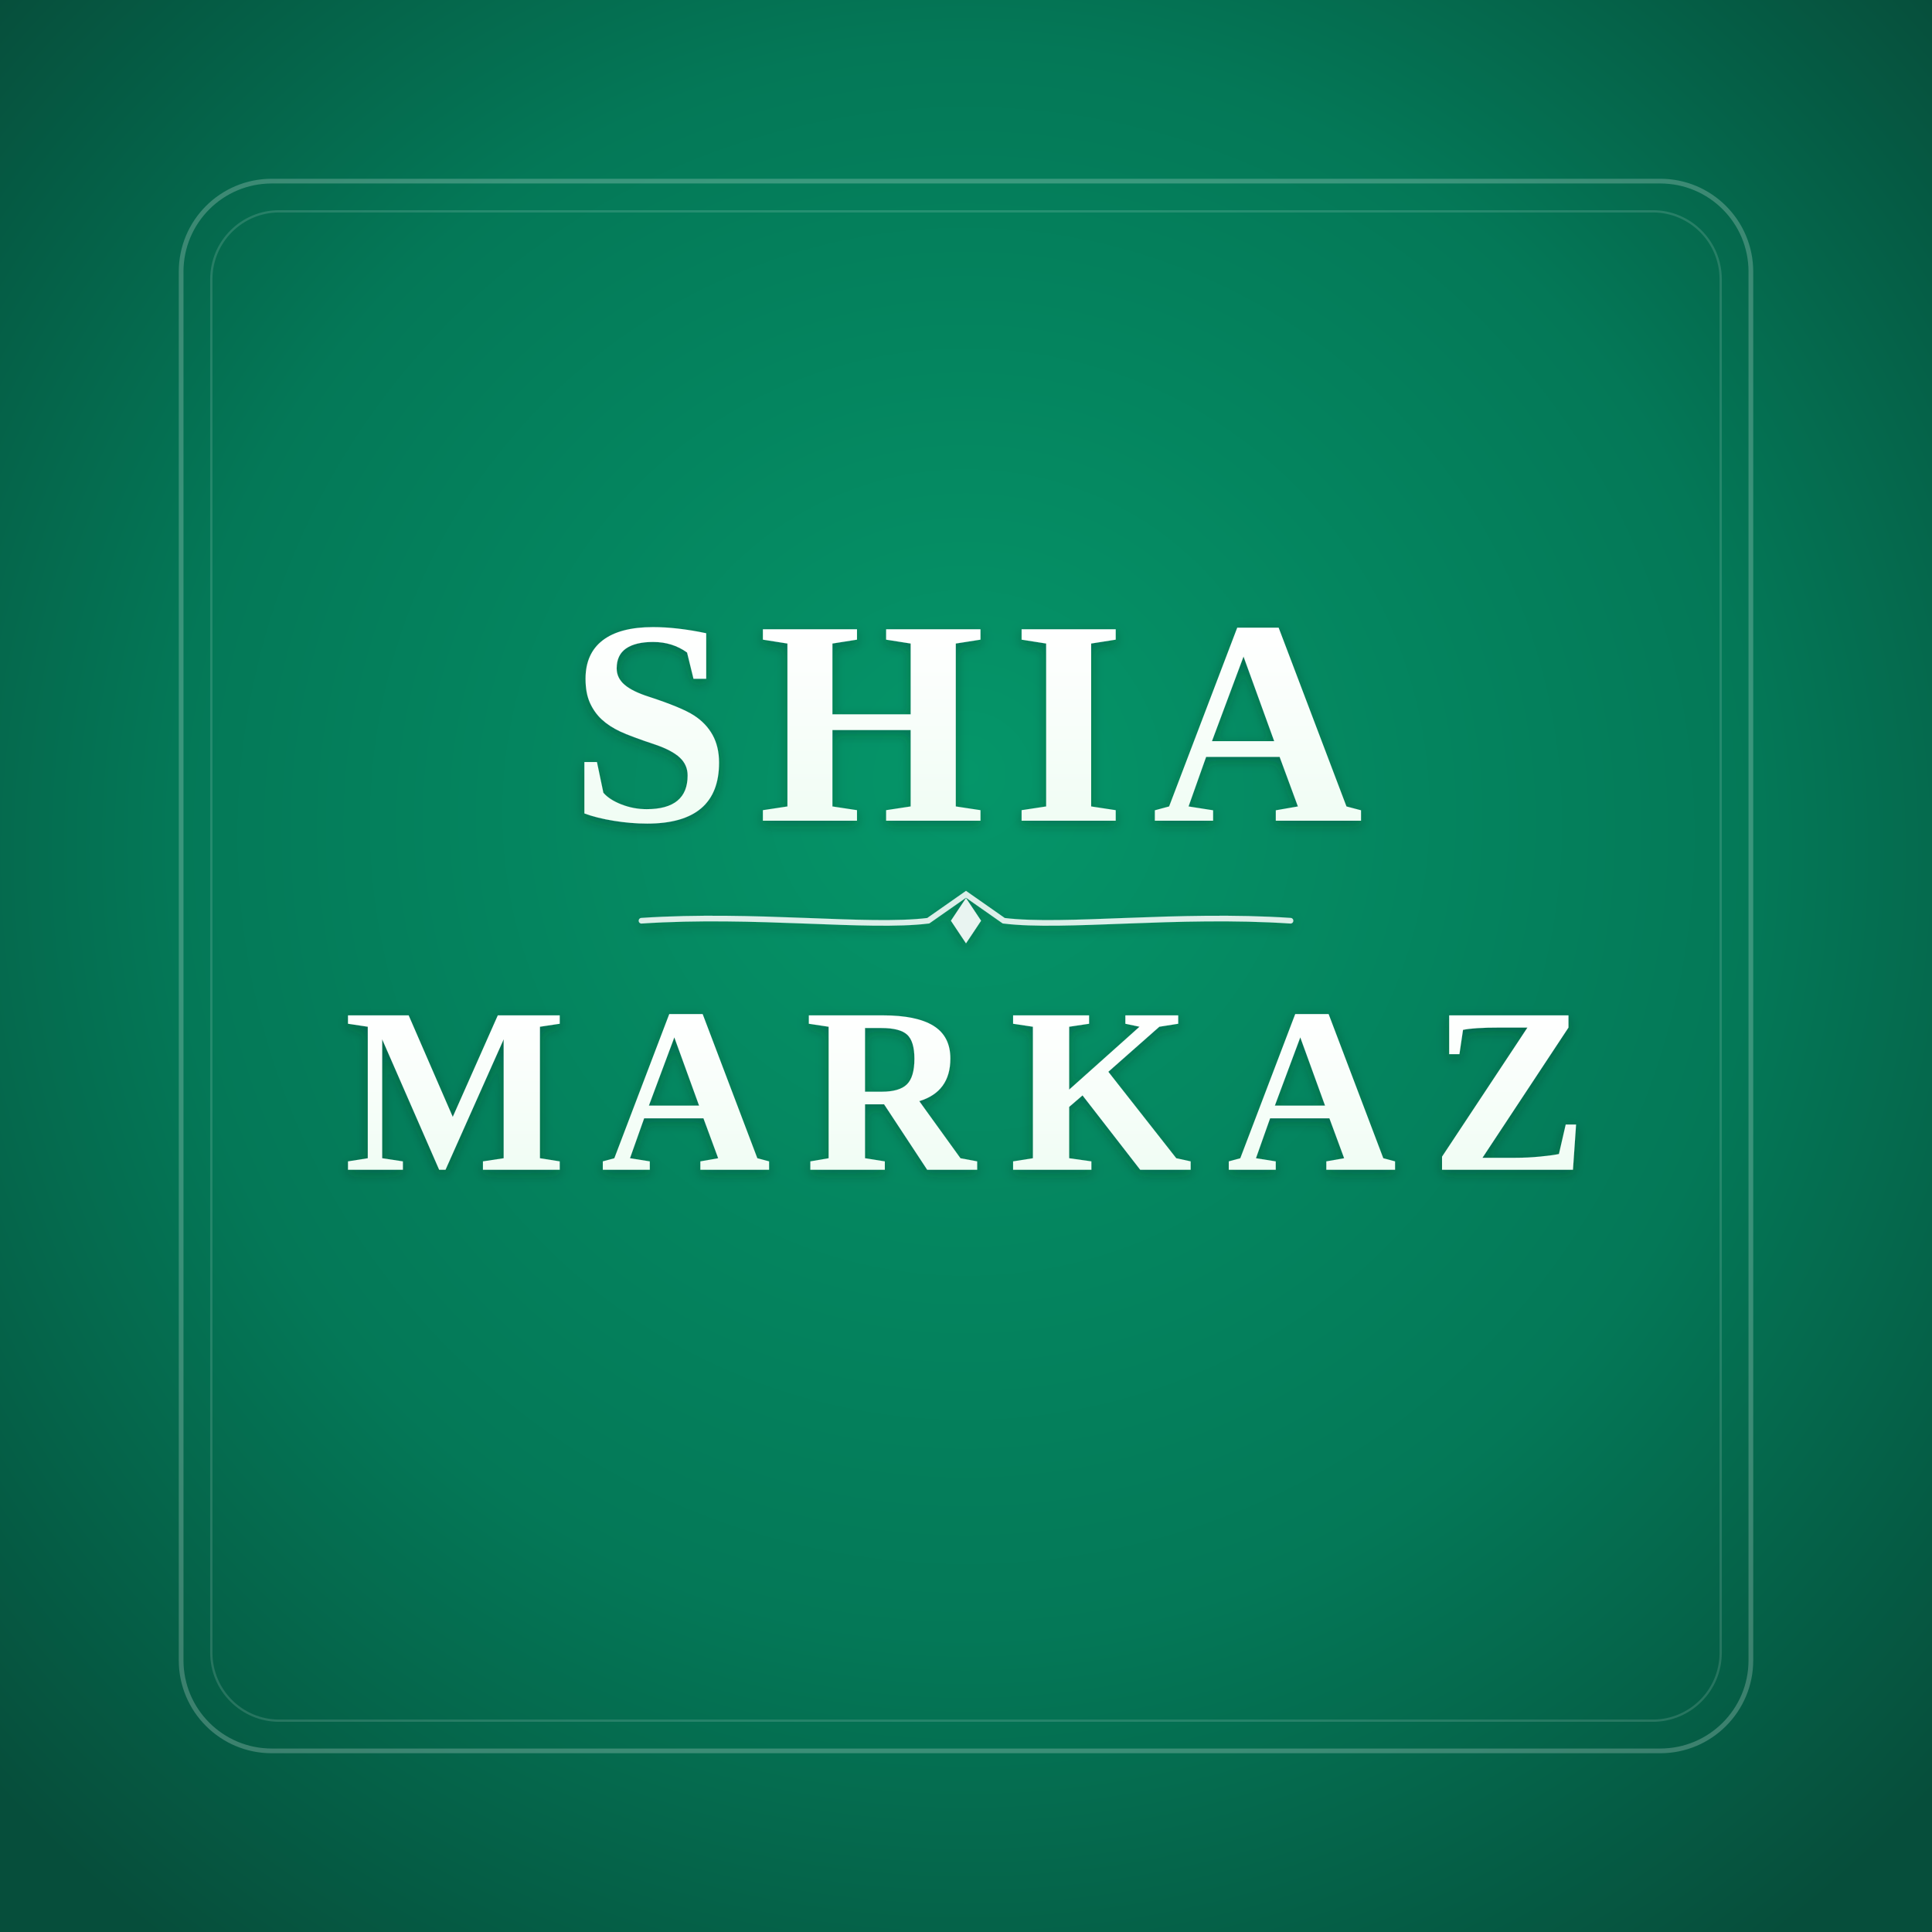
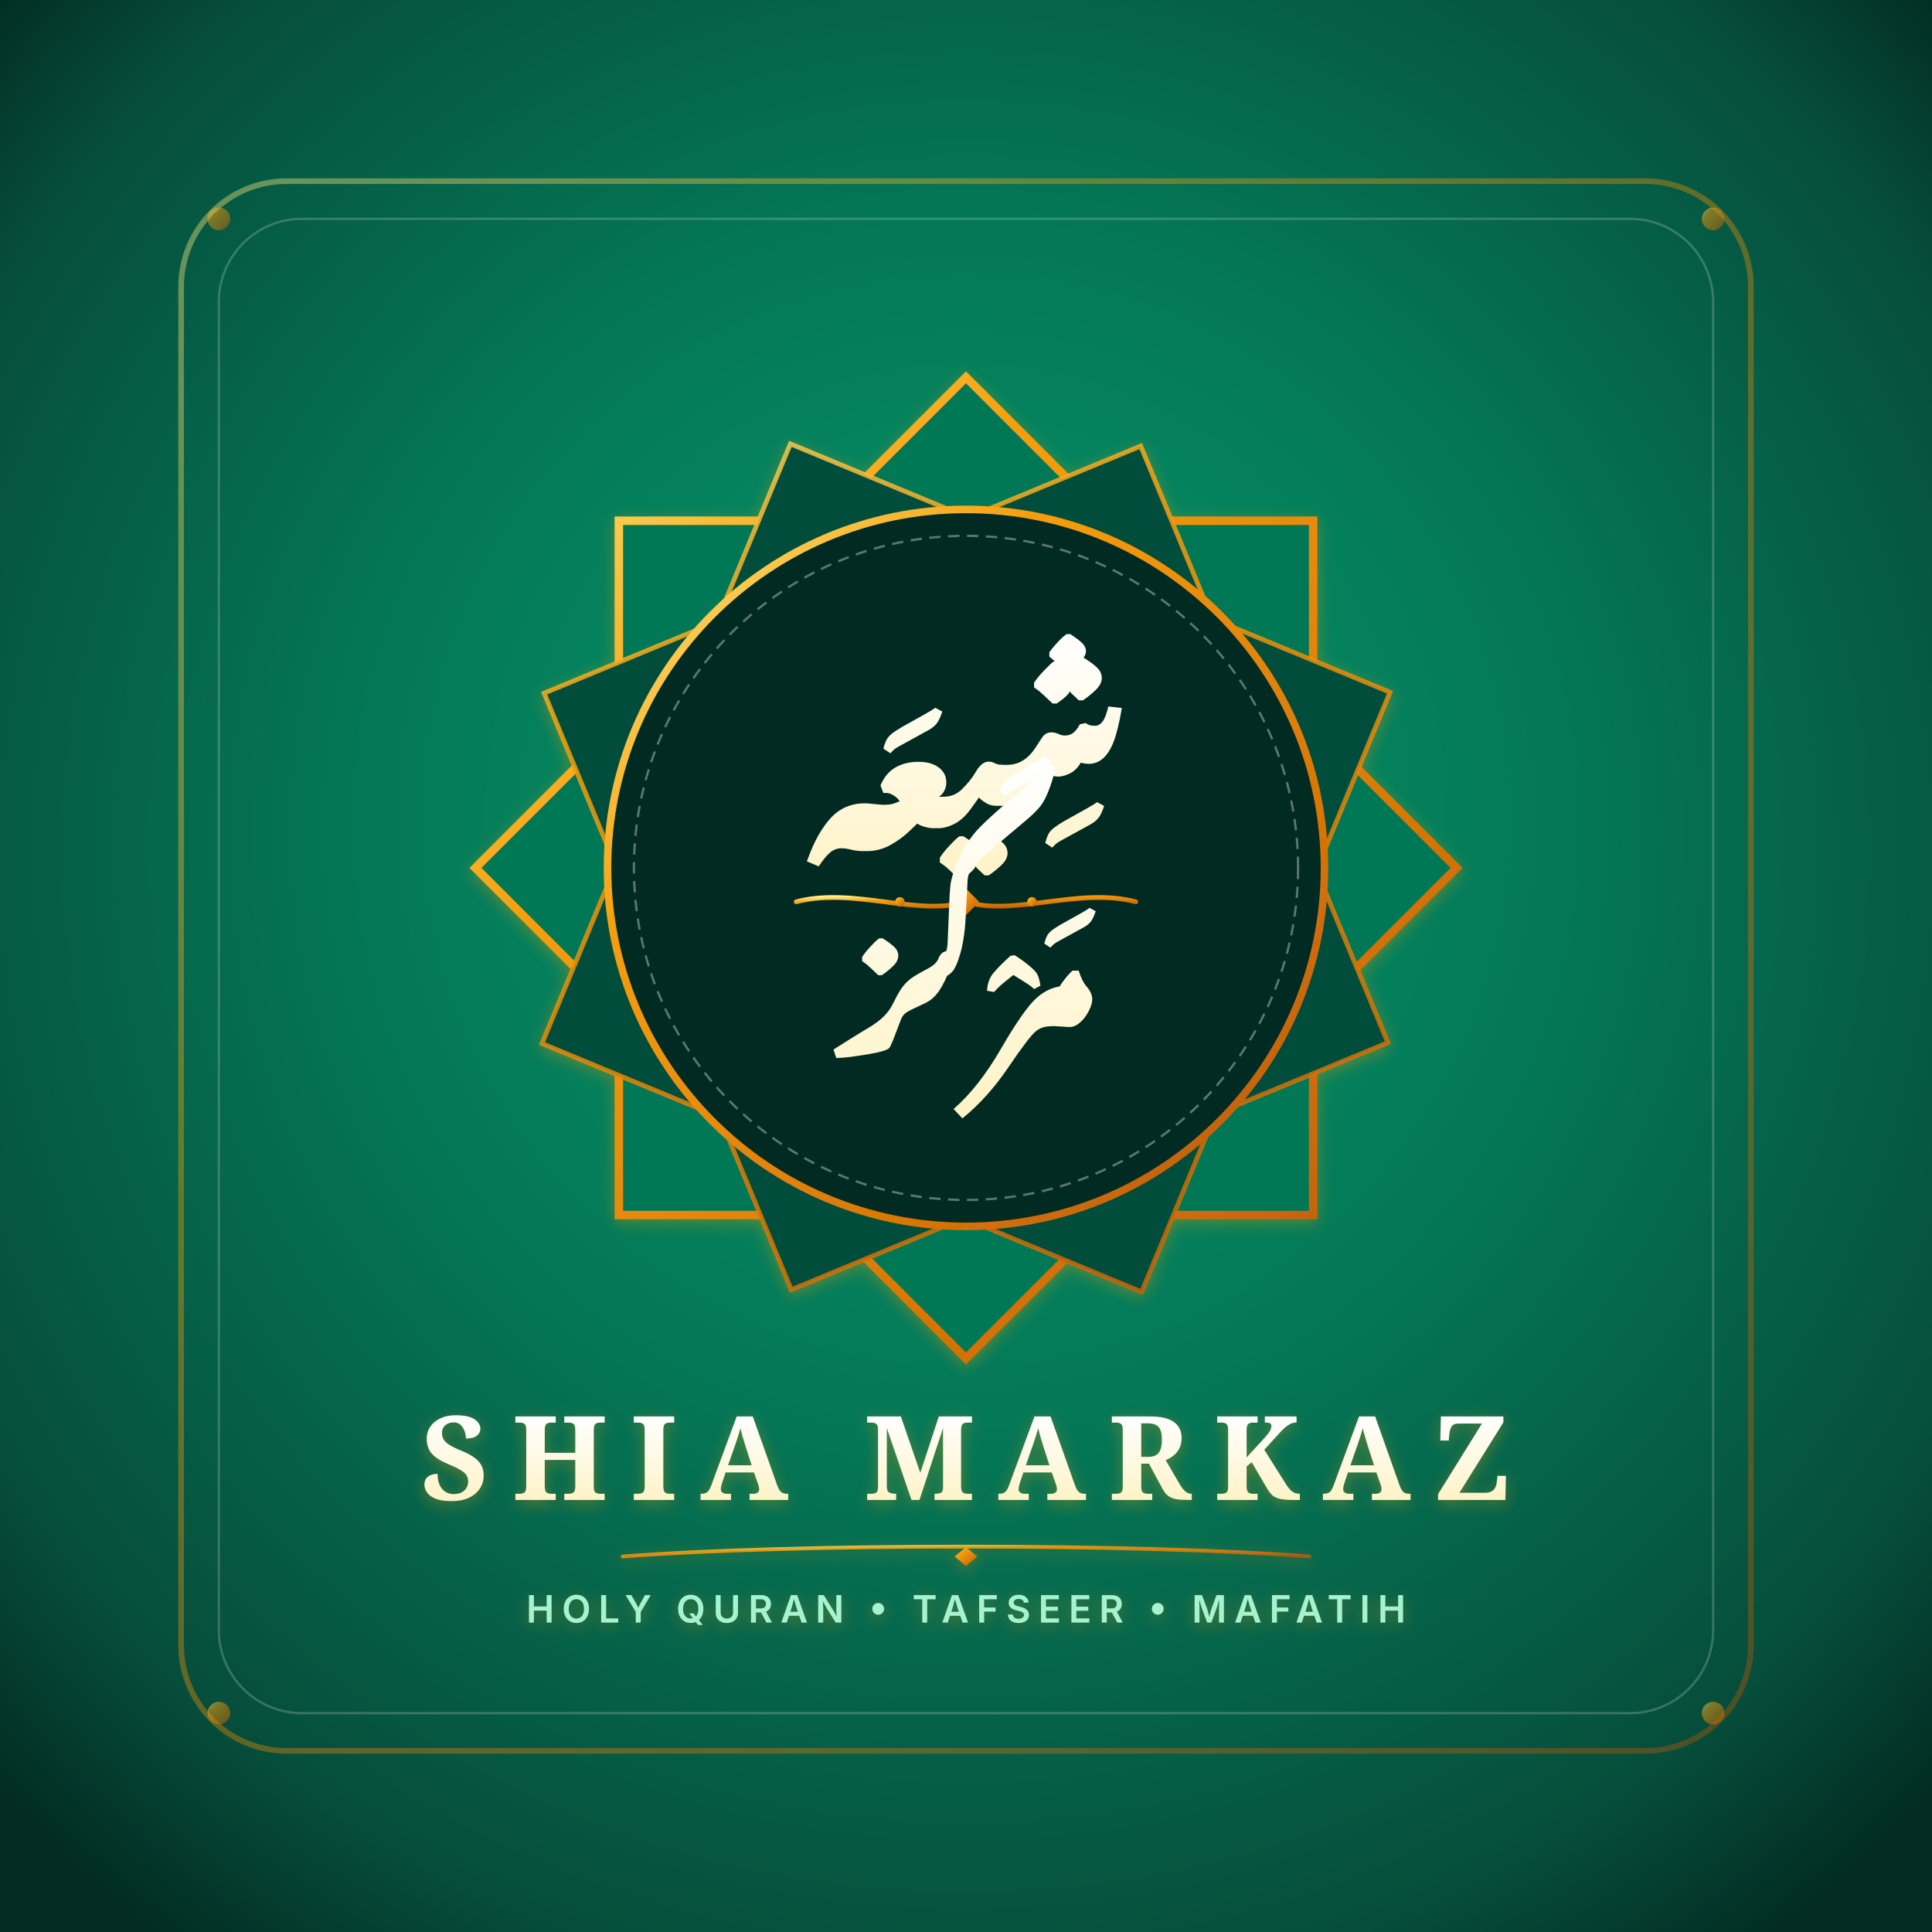
<svg xmlns="http://www.w3.org/2000/svg" width="1024" height="1024" viewBox="0 0 1024 1024">
  <defs>
-     <radialGradient id="greenCanvas" cx="50%" cy="46%" r="68%" fx="50%" fy="40%">
+     <radialGradient id="emeraldCanvas" cx="50%" cy="46%" r="68%" fx="50%" fy="40%">
      <stop offset="0%" stop-color="#059669" />
-       <stop offset="60%" stop-color="#047857" />
-       <stop offset="100%" stop-color="#064e3b" />
+       <stop offset="45%" stop-color="#047857" />
+       <stop offset="85%" stop-color="#064e3b" />
+       <stop offset="100%" stop-color="#022c22" />
    </radialGradient>
-     <filter id="vectorGlow" x="-20%" y="-20%" width="140%" height="140%">
-       <feDropShadow dx="0" dy="8" stdDeviation="10" flood-color="#022c22" flood-opacity="0.45" />
-       <feDropShadow dx="0" dy="2" stdDeviation="3" flood-color="#022c22" flood-opacity="0.3" />
+     <linearGradient id="persianGold" x1="0%" y1="0%" x2="100%" y2="100%">
+       <stop offset="0%" stop-color="#FEF08A" />
+       <stop offset="30%" stop-color="#F59E0B" />
+       <stop offset="70%" stop-color="#D97706" />
+       <stop offset="100%" stop-color="#B45309" />
+     </linearGradient>
+     <linearGradient id="ivoryLuster" x1="0%" y1="0%" x2="0%" y2="100%">
+       <stop offset="0%" stop-color="#FFFFFF" />
+       <stop offset="100%" stop-color="#FEF3C7" />
+     </linearGradient>
+     <filter id="medallionGlow" x="-25%" y="-25%" width="150%" height="150%">
+       <feDropShadow dx="0" dy="10" stdDeviation="14" flood-color="#011b15" flood-opacity="0.65" />
+       <feDropShadow dx="0" dy="2" stdDeviation="4" flood-color="#F59E0B" flood-opacity="0.35" />
    </filter>
-     <linearGradient id="goldWhite" x1="0%" y1="0%" x2="0%" y2="100%">
-       <stop offset="0%" stop-color="#FFFFFF" />
-       <stop offset="100%" stop-color="#F0FDF4" />
-     </linearGradient>
  </defs>
-   <rect width="1024" height="1024" fill="url(#greenCanvas)" />
-   <rect x="96" y="96" width="832" height="832" rx="48" fill="none" stroke="#FFFFFF" stroke-width="2.5" stroke-opacity="0.22" />
-   <rect x="112" y="112" width="800" height="800" rx="36" fill="none" stroke="#FFFFFF" stroke-width="1.2" stroke-opacity="0.14" />
-   <g filter="url(#vectorGlow)" text-anchor="middle">
-     <text x="512" y="435" fill="url(#goldWhite)" font-family="'Cinzel Decorative', 'Cinzel', 'Playfair Display', 'Trajan Pro', 'Liberation Serif', 'FreeSerif', 'Georgia', serif" font-size="155" font-weight="800" letter-spacing="14">SHIA</text>
-     <path d="M 340 488 C 400 484, 460 492, 492 488 L 512 474 L 532 488 C 564 492, 624 484, 684 488" fill="none" stroke="#FFFFFF" stroke-width="3" stroke-linecap="round" stroke-opacity="0.85" />
-     <polygon points="512,476 520,488 512,500 504,488" fill="#FFFFFF" fill-opacity="0.9" />
-     <text x="512" y="620" fill="url(#goldWhite)" font-family="'Cinzel Decorative', 'Cinzel', 'Playfair Display', 'Trajan Pro', 'Liberation Serif', 'FreeSerif', 'Georgia', serif" font-size="125" font-weight="700" letter-spacing="18">MARKAZ</text>
+   <rect width="1024" height="1024" fill="url(#emeraldCanvas)" />
+   <rect x="96" y="96" width="832" height="832" rx="56" fill="none" stroke="url(#persianGold)" stroke-width="3" stroke-opacity="0.4" />
+   <rect x="116" y="116" width="792" height="792" rx="44" fill="none" stroke="#FFFFFF" stroke-width="1.2" stroke-opacity="0.2" />
+   <g fill="url(#persianGold)" fill-opacity="0.5">
+     <circle cx="116" cy="116" r="6" />
+     <circle cx="908" cy="116" r="6" />
+     <circle cx="116" cy="908" r="6" />
+     <circle cx="908" cy="908" r="6" />
+   </g>
+   <g filter="url(#medallionGlow)" transform="translate(512, 460)">
+     <polygon points="       0,-260 76,-184 184,-184 184,-76 260,0 184,76 184,184 76,184        0,260 -76,184 -184,184 -184,76 -260,0 -184,-76 -184,-184 -76,-184" fill="#047857" stroke="url(#persianGold)" stroke-width="4.5" />
+     <polygon points="       0,-242 70,-172 172,-172 172,-70 242,0 172,70 172,172 70,172        0,242 -70,172 -172,172 -172,70 -242,0 -172,-70 -172,-172 -70,-172" transform="rotate(22.5)" fill="#064e3b" stroke="url(#persianGold)" stroke-width="2.5" stroke-opacity="0.85" />
+     <circle cx="0" cy="0" r="190" fill="#022c22" stroke="url(#persianGold)" stroke-width="4" />
+     <circle cx="0" cy="0" r="176" fill="none" stroke="#FFFFFF" stroke-width="1.2" stroke-dasharray="6 4" stroke-opacity="0.35" />
+     <text x="0" y="-12" fill="url(#ivoryLuster)" font-family="'Noto Nastaliq Urdu', 'Scheherazade New', 'Amiri', 'Traditional Arabic', serif" font-size="94" font-weight="bold" text-anchor="middle" letter-spacing="2">شِیعَہ</text>
+     <g transform="translate(0, 18)">
+       <path d="M -90 0 C -60 -8, -25 8, 0 0 C 25 8, 60 -8, 90 0" fill="none" stroke="url(#persianGold)" stroke-width="2.5" stroke-linecap="round" />
+       <polygon points="0,-7 7,0 0,7 -7,0" fill="url(#persianGold)" />
+       <circle cx="-35" cy="0" r="2.5" fill="url(#persianGold)" />
+       <circle cx="35" cy="0" r="2.5" fill="url(#persianGold)" />
+     </g>
+     <text x="0" y="96" fill="url(#ivoryLuster)" font-family="'Noto Nastaliq Urdu', 'Scheherazade New', 'Amiri', 'Traditional Arabic', serif" font-size="82" font-weight="bold" text-anchor="middle" letter-spacing="3">مَرْکَز</text>
+   </g>
+   <g text-anchor="middle" filter="url(#medallionGlow)">
+     <text x="512" y="795" fill="url(#ivoryLuster)" font-family="'Cinzel Decorative', 'Cinzel', 'Playfair Display', 'Trajan Pro', serif" font-size="62" font-weight="800" letter-spacing="12">SHIA MARKAZ</text>
+     <path d="M 330 825 C 420 818, 604 818, 694 825" fill="none" stroke="url(#persianGold)" stroke-width="2" stroke-linecap="round" stroke-opacity="0.9" />
+     <polygon points="512,820 518,825 512,830 506,825" fill="url(#persianGold)" />
+     <text x="512" y="860" fill="#A7F3D0" font-family="'Inter', sans-serif" font-size="20" font-weight="600" letter-spacing="4">HOLY QURAN • TAFSEER • MAFATIH</text>
  </g>
</svg>
